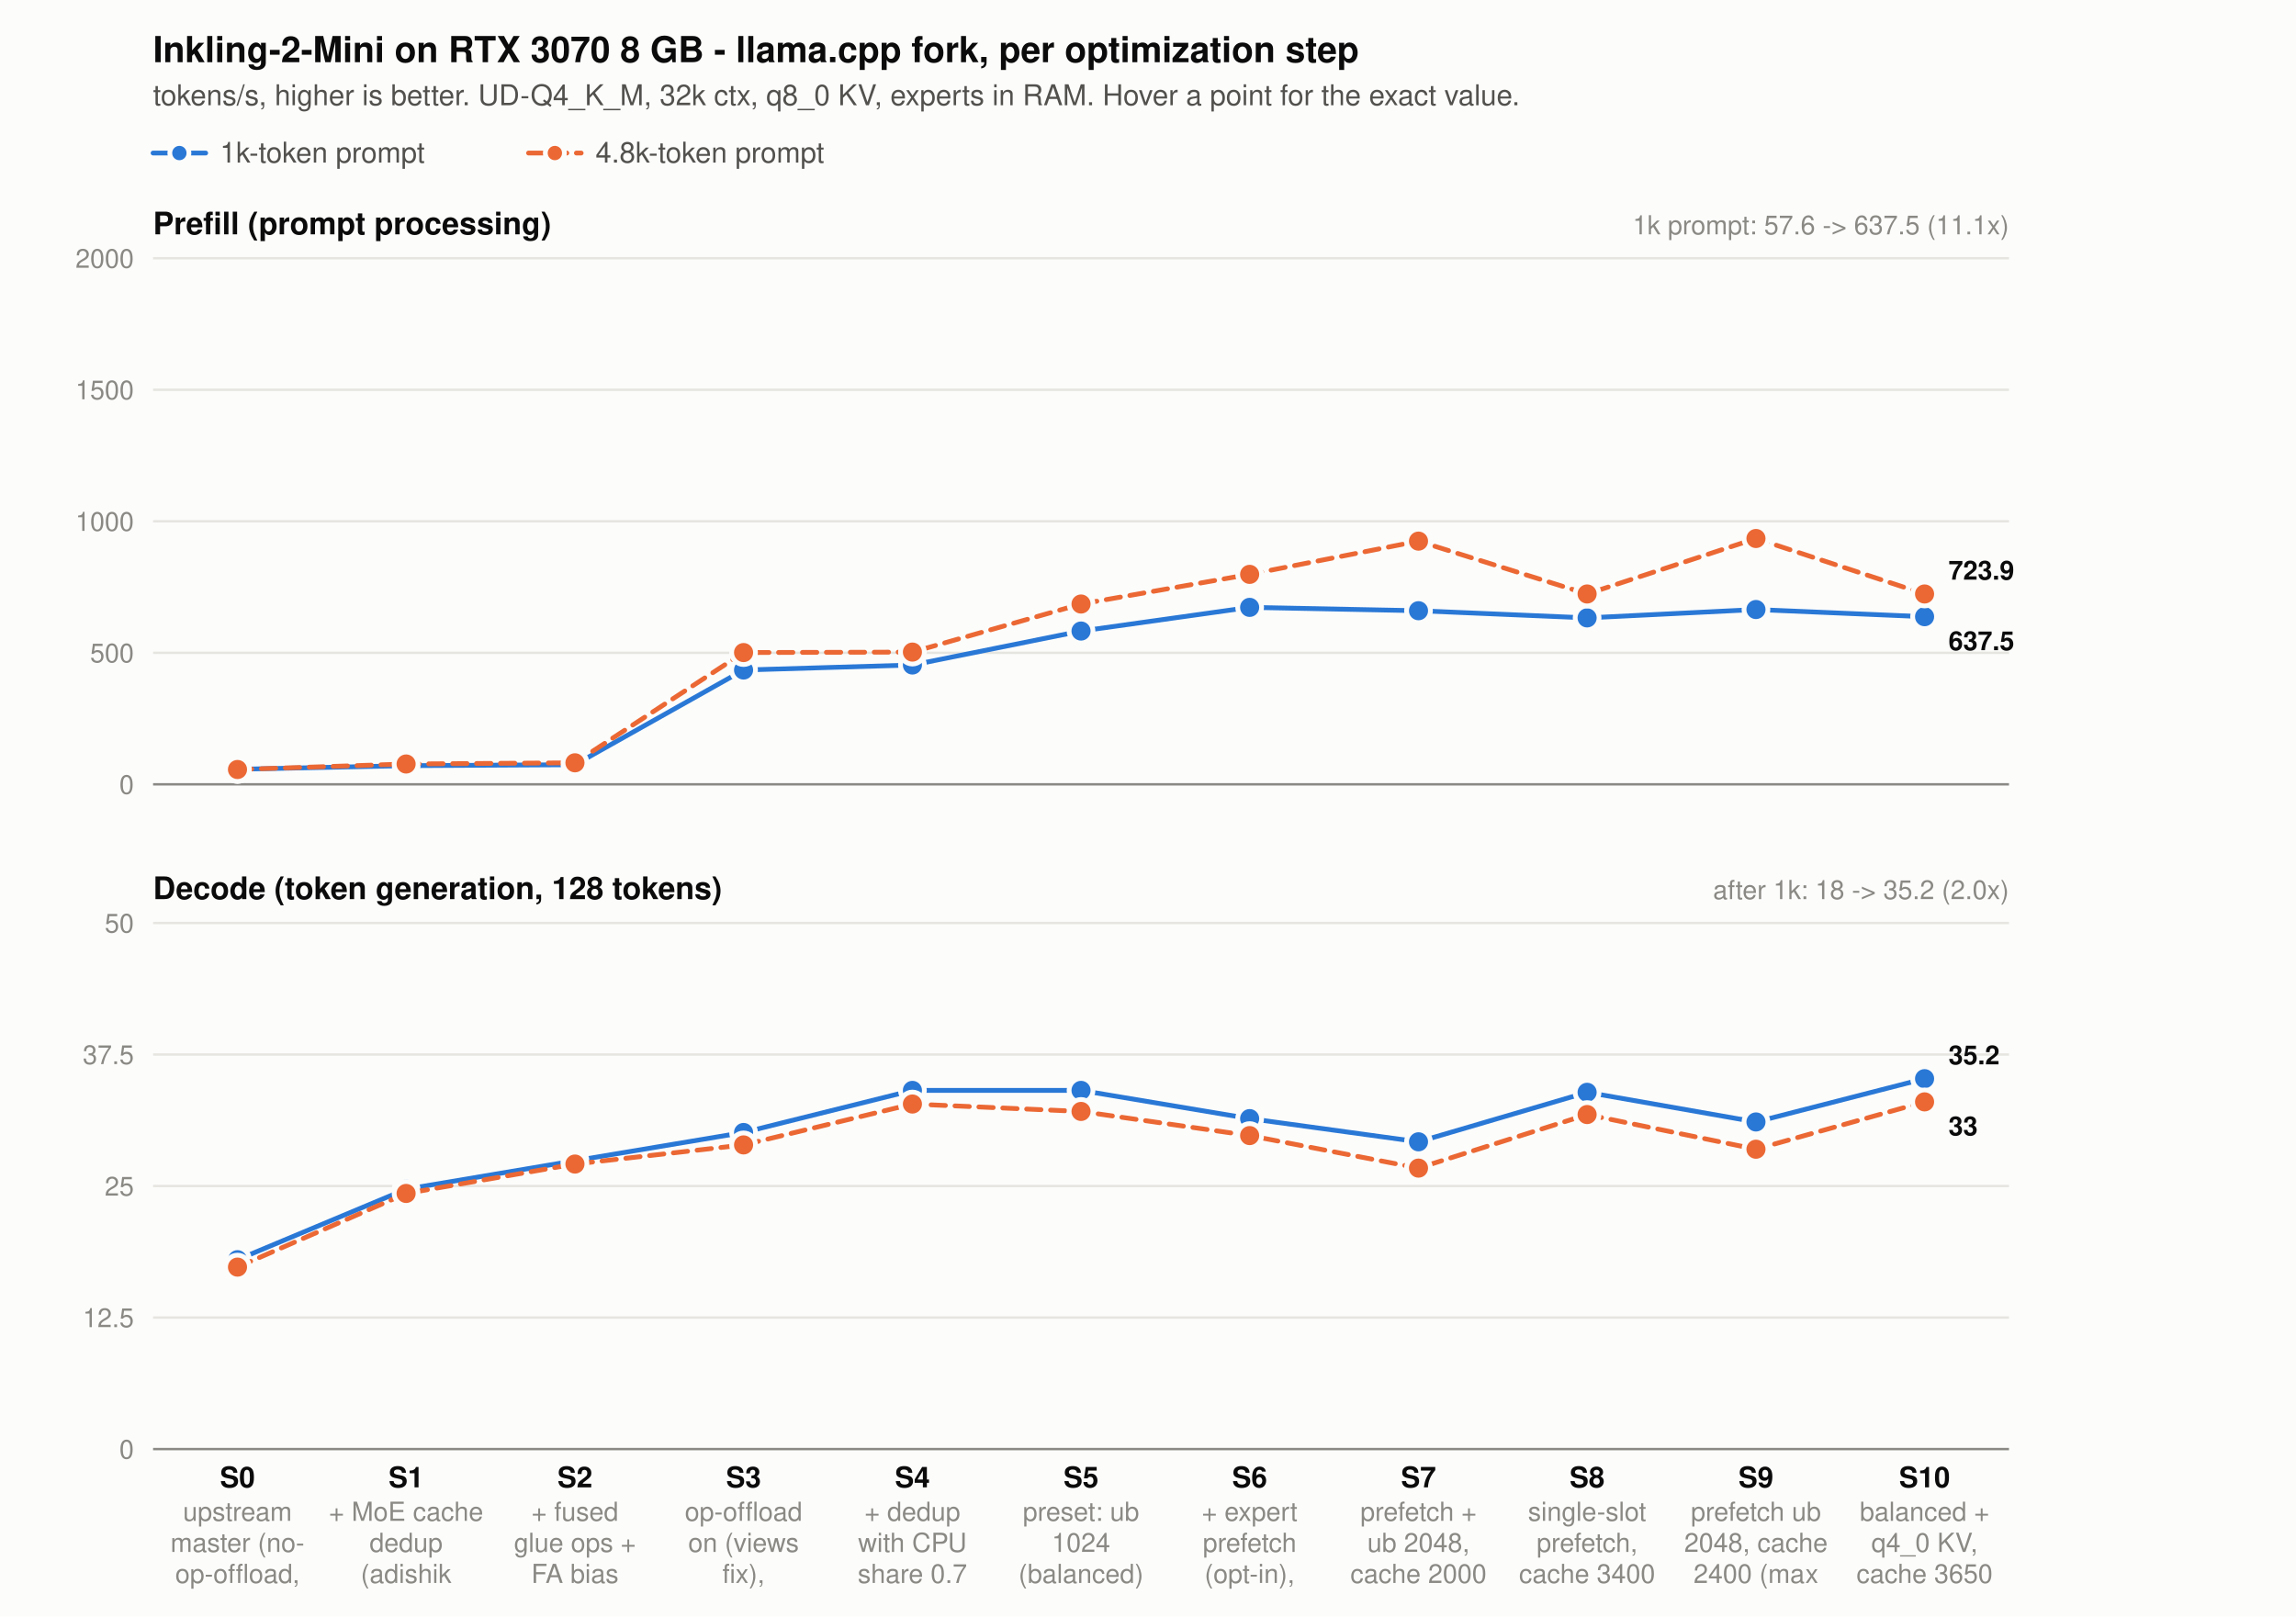
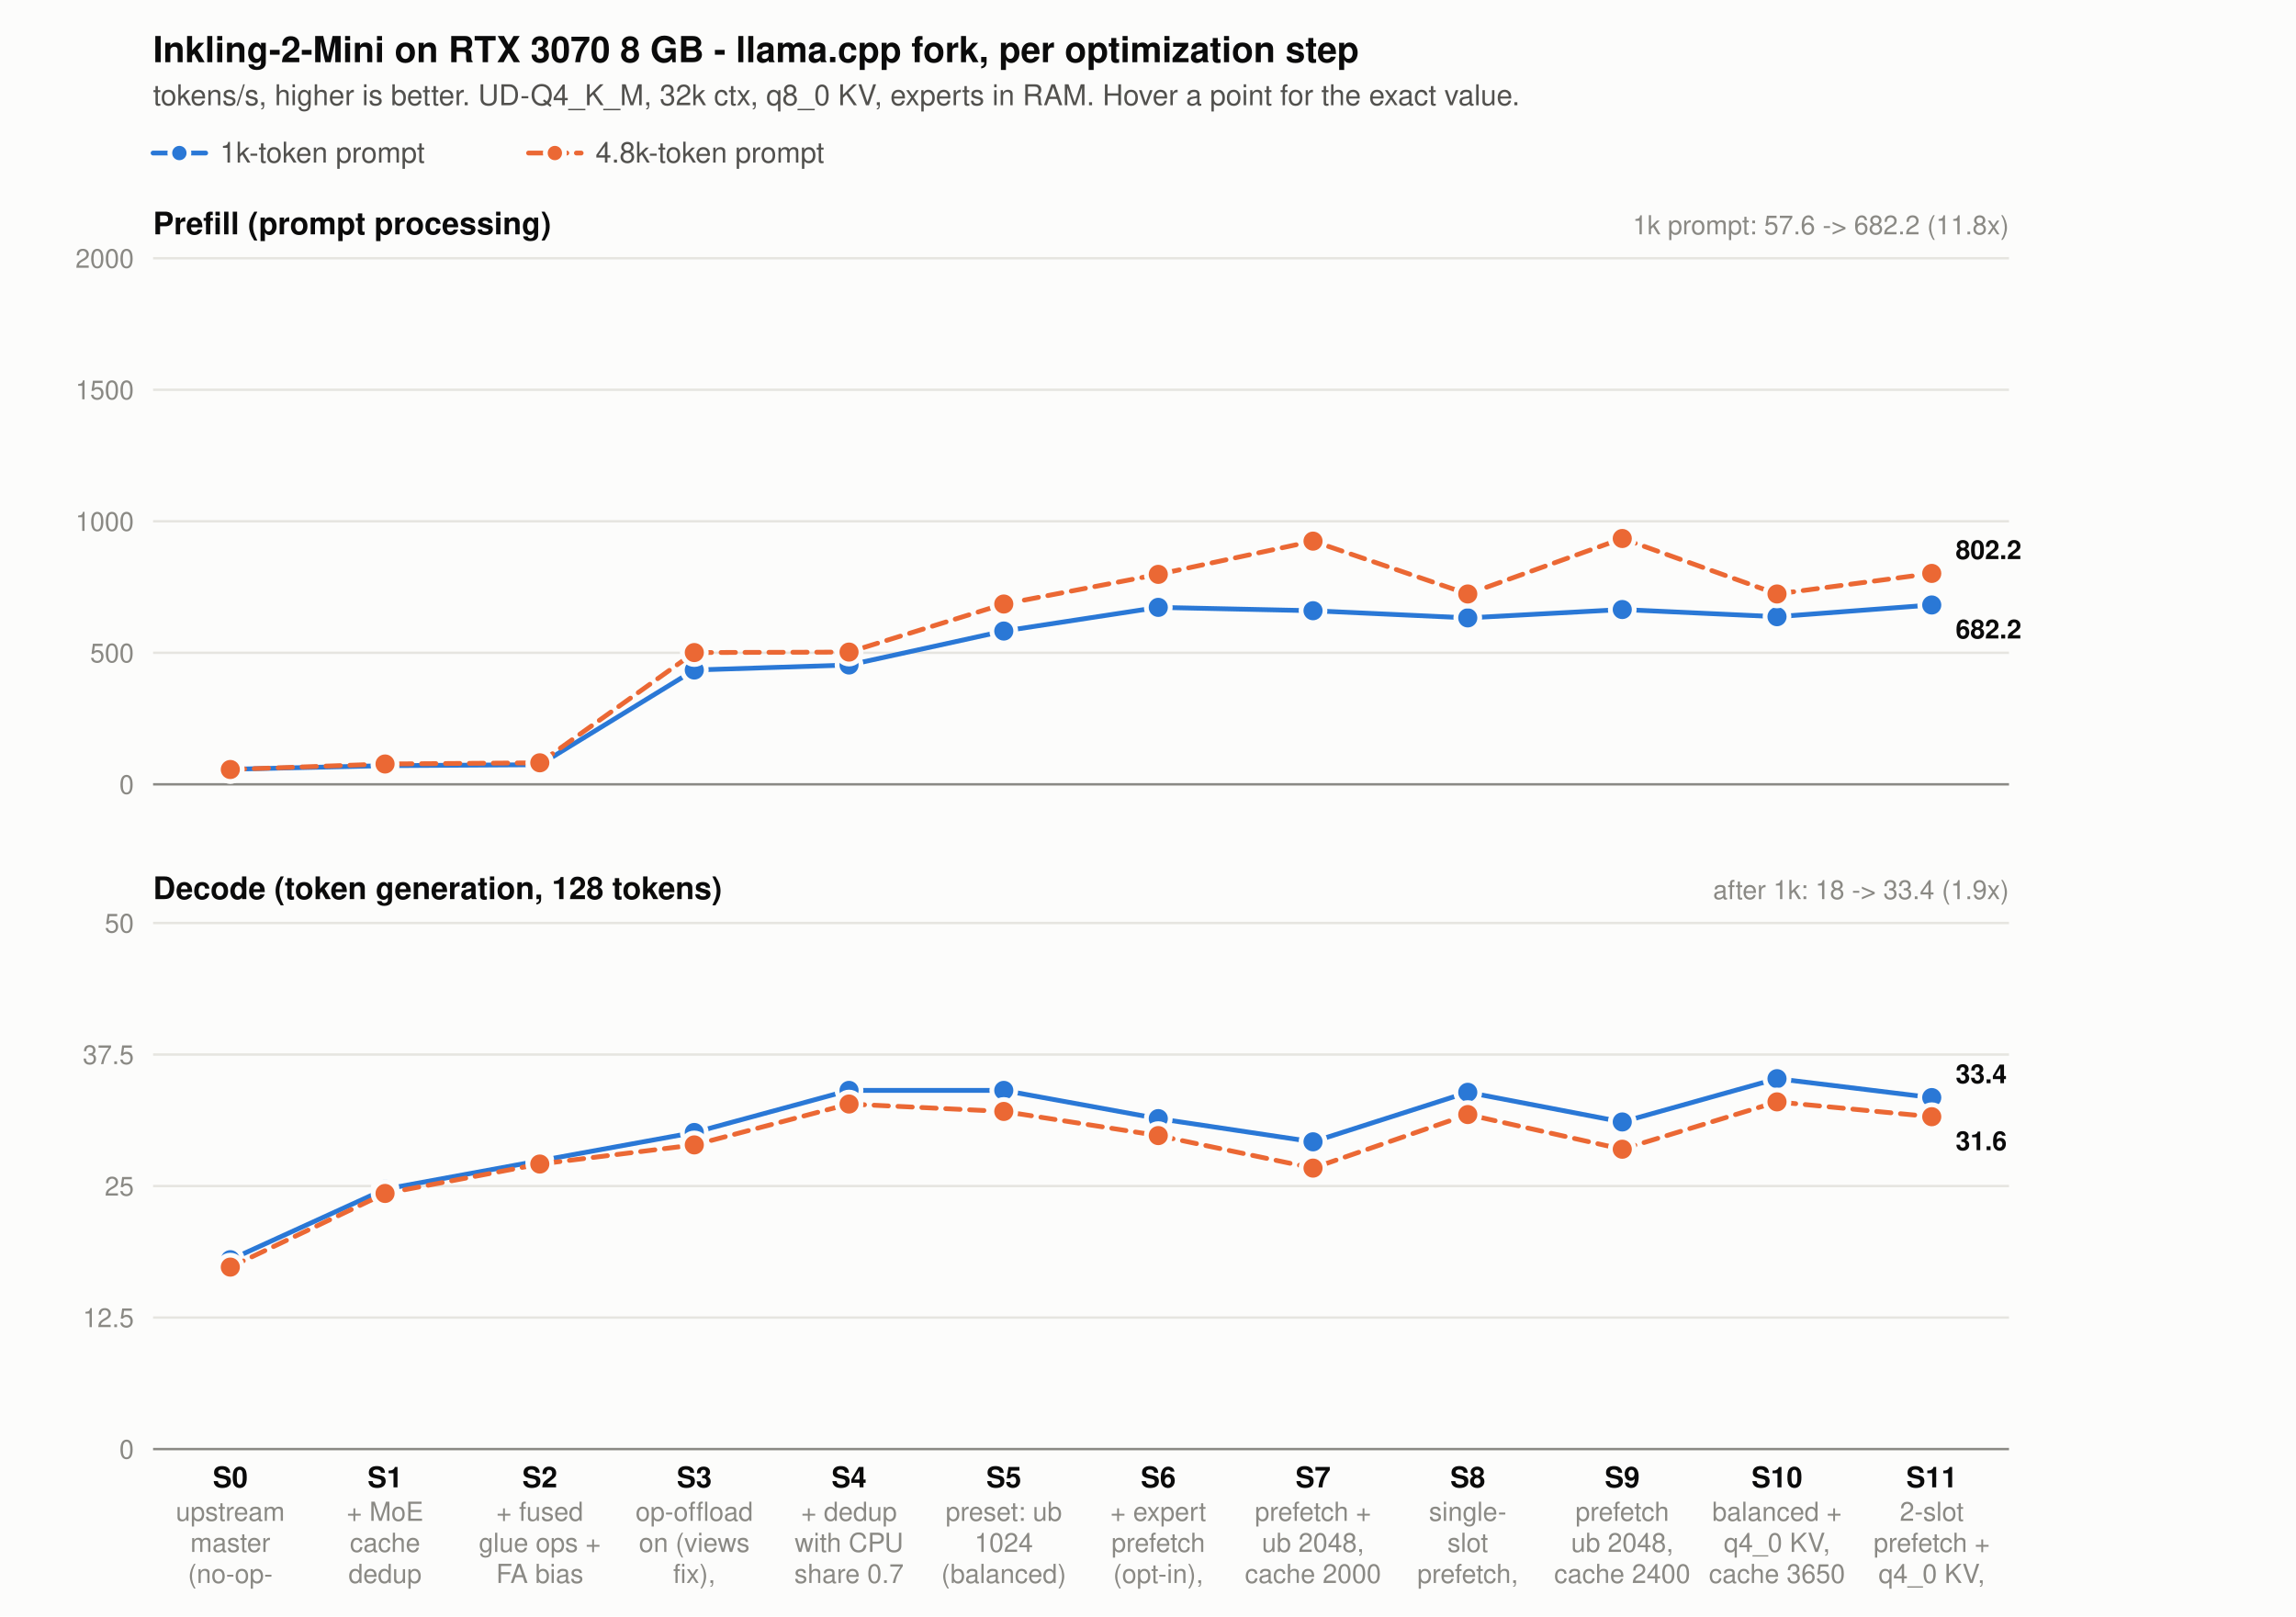
<svg xmlns="http://www.w3.org/2000/svg" viewBox="0 0 960 676" width="960" height="676" role="img" aria-label="Inkling-2-Mini prefill and decode speed per optimization step">
  <style>
.bg { fill: #fcfcfb; }
text { font-family: -apple-system, 'Segoe UI', Helvetica, Arial, sans-serif; fill: #52514e; font-size: 12px; }
.title { fill: #0b0b0b; font-size: 15px; font-weight: 600; }
.ptitle { fill: #0b0b0b; font-size: 13px; font-weight: 600; }
.tick { fill: #8a8984; font-size: 11px; }
.grid { stroke: #e6e5e0; stroke-width: 1; }
.base { stroke: #8a8984; stroke-width: 1; }
.l1 { stroke: #2a78d6; fill: none; stroke-width: 2; stroke-linejoin: round; stroke-linecap: round; }
.l2 { stroke: #eb6834; fill: none; stroke-width: 2; stroke-linejoin: round; stroke-linecap: round; stroke-dasharray: 6 4; }
.m1 { fill: #2a78d6; stroke: #fcfcfb; stroke-width: 2; }
.m2 { fill: #eb6834; stroke: #fcfcfb; stroke-width: 2; }
.val { fill: #0b0b0b; font-size: 11px; font-weight: 600; }
@media (prefers-color-scheme: dark) {
  .bg { fill: #1a1a19; }
  text { fill: #c3c2b7; }
  .title, .ptitle, .val { fill: #f0efec; }
  .tick { fill: #8f8e88; }
  .grid { stroke: #33332f; }
  .base { stroke: #8f8e88; }
  .l1 { stroke: #3987e5; } .l2 { stroke: #d95926; }
  .m1 { fill: #3987e5; stroke: #1a1a19; } .m2 { fill: #d95926; stroke: #1a1a19; }
}
</style>
  <rect class="bg" width="960" height="676" />
  <text class="title" x="64" y="26">Inkling-2-Mini on RTX 3070 8 GB - llama.cpp fork, per optimization step</text>
  <text x="64" y="44">tokens/s, higher is better. UD-Q4_K_M, 32k ctx, q8_0 KV, experts in RAM. Hover a point for the exact value.</text>
  <text class="ptitle" x="64" y="98">Prefill (prompt processing)</text>
  <line class="base" x1="64" x2="840" y1="328.0" y2="328.0" />
  <text class="tick" x="56" y="332.0" text-anchor="end">0</text>
  <line class="grid" x1="64" x2="840" y1="273.0" y2="273.0" />
  <text class="tick" x="56" y="277.0" text-anchor="end">500</text>
  <line class="grid" x1="64" x2="840" y1="218.0" y2="218.0" />
  <text class="tick" x="56" y="222.0" text-anchor="end">1000</text>
  <line class="grid" x1="64" x2="840" y1="163.0" y2="163.0" />
  <text class="tick" x="56" y="167.0" text-anchor="end">1500</text>
  <line class="grid" x1="64" x2="840" y1="108.0" y2="108.0" />
  <text class="tick" x="56" y="112.0" text-anchor="end">2000</text>
-   <polyline class="l1" points="99.3,321.7 169.8,320.2 240.4,319.8 310.9,280.2 381.5,278.1 452.0,263.9 522.5,254.0 593.1,255.4 663.6,258.4 734.2,254.9 804.7,257.9" />
-   <circle class="m1" cx="99.3" cy="321.7" r="5" />
-   <circle class="m1" cx="169.8" cy="320.2" r="5" />
-   <circle class="m1" cx="240.4" cy="319.8" r="5" />
-   <circle class="m1" cx="310.9" cy="280.2" r="5" />
-   <circle class="m1" cx="381.5" cy="278.1" r="5" />
-   <circle class="m1" cx="452.0" cy="263.9" r="5" />
-   <circle class="m1" cx="522.5" cy="254.0" r="5" />
-   <circle class="m1" cx="593.1" cy="255.4" r="5" />
-   <circle class="m1" cx="663.6" cy="258.4" r="5" />
-   <circle class="m1" cx="734.2" cy="254.9" r="5" />
-   <circle class="m1" cx="804.7" cy="257.9" r="5" />
-   <text class="val" x="814.7" y="271.9">637.5</text>
-   <polyline class="l2" points="99.3,321.8 169.8,319.5 240.4,319.0 310.9,272.9 381.5,272.7 452.0,252.6 522.5,240.2 593.1,226.3 663.6,248.4 734.2,225.2 804.7,248.4" />
-   <circle class="m2" cx="99.3" cy="321.8" r="5" />
-   <circle class="m2" cx="169.8" cy="319.5" r="5" />
-   <circle class="m2" cx="240.4" cy="319.0" r="5" />
-   <circle class="m2" cx="310.9" cy="272.9" r="5" />
-   <circle class="m2" cx="381.5" cy="272.7" r="5" />
-   <circle class="m2" cx="452.0" cy="252.6" r="5" />
-   <circle class="m2" cx="522.5" cy="240.2" r="5" />
-   <circle class="m2" cx="593.1" cy="226.3" r="5" />
-   <circle class="m2" cx="663.6" cy="248.4" r="5" />
-   <circle class="m2" cx="734.2" cy="225.2" r="5" />
-   <circle class="m2" cx="804.7" cy="248.4" r="5" />
-   <text class="val" x="814.7" y="242.4">723.9</text>
-   <text class="tick" x="840" y="98" text-anchor="end">1k prompt: 57.6 -&gt; 637.5 (11.1x)</text>
+   <polyline class="l1" points="96.3,321.7 161.0,320.2 225.7,319.8 290.3,280.2 355.0,278.1 419.7,263.9 484.3,254.0 549.0,255.4 613.7,258.4 678.3,254.9 743.0,257.9 807.7,253.0" />
+   <circle class="m1" cx="96.3" cy="321.7" r="5" />
+   <circle class="m1" cx="161.0" cy="320.2" r="5" />
+   <circle class="m1" cx="225.7" cy="319.8" r="5" />
+   <circle class="m1" cx="290.3" cy="280.2" r="5" />
+   <circle class="m1" cx="355.0" cy="278.1" r="5" />
+   <circle class="m1" cx="419.7" cy="263.9" r="5" />
+   <circle class="m1" cx="484.3" cy="254.0" r="5" />
+   <circle class="m1" cx="549.0" cy="255.4" r="5" />
+   <circle class="m1" cx="613.7" cy="258.4" r="5" />
+   <circle class="m1" cx="678.3" cy="254.9" r="5" />
+   <circle class="m1" cx="743.0" cy="257.9" r="5" />
+   <circle class="m1" cx="807.7" cy="253.0" r="5" />
+   <text class="val" x="817.7" y="267.0">682.2</text>
+   <polyline class="l2" points="96.3,321.8 161.0,319.5 225.7,319.0 290.3,272.9 355.0,272.7 419.7,252.6 484.3,240.2 549.0,226.3 613.7,248.4 678.3,225.2 743.0,248.4 807.7,239.8" />
+   <circle class="m2" cx="96.3" cy="321.8" r="5" />
+   <circle class="m2" cx="161.0" cy="319.5" r="5" />
+   <circle class="m2" cx="225.7" cy="319.0" r="5" />
+   <circle class="m2" cx="290.3" cy="272.9" r="5" />
+   <circle class="m2" cx="355.0" cy="272.7" r="5" />
+   <circle class="m2" cx="419.7" cy="252.6" r="5" />
+   <circle class="m2" cx="484.3" cy="240.2" r="5" />
+   <circle class="m2" cx="549.0" cy="226.3" r="5" />
+   <circle class="m2" cx="613.7" cy="248.4" r="5" />
+   <circle class="m2" cx="678.3" cy="225.2" r="5" />
+   <circle class="m2" cx="743.0" cy="248.4" r="5" />
+   <circle class="m2" cx="807.7" cy="239.8" r="5" />
+   <text class="val" x="817.7" y="233.8">802.2</text>
+   <text class="tick" x="840" y="98" text-anchor="end">1k prompt: 57.6 -&gt; 682.2 (11.8x)</text>
  <text class="ptitle" x="64" y="376">Decode (token generation, 128 tokens)</text>
  <line class="base" x1="64" x2="840" y1="606.0" y2="606.0" />
  <text class="tick" x="56" y="610.0" text-anchor="end">0</text>
  <line class="grid" x1="64" x2="840" y1="551.0" y2="551.0" />
  <text class="tick" x="56" y="555.0" text-anchor="end">12.5</text>
  <line class="grid" x1="64" x2="840" y1="496.0" y2="496.0" />
  <text class="tick" x="56" y="500.0" text-anchor="end">25</text>
  <line class="grid" x1="64" x2="840" y1="441.0" y2="441.0" />
  <text class="tick" x="56" y="445.0" text-anchor="end">37.5</text>
  <line class="grid" x1="64" x2="840" y1="386.0" y2="386.0" />
  <text class="tick" x="56" y="390.0" text-anchor="end">50</text>
-   <polyline class="l1" points="99.3,526.8 169.8,497.3 240.4,485.4 310.9,473.6 381.5,456.0 452.0,456.0 522.5,467.8 593.1,477.5 663.6,456.8 734.2,469.2 804.7,451.1" />
-   <circle class="m1" cx="99.3" cy="526.8" r="5" />
-   <circle class="m1" cx="169.8" cy="497.3" r="5" />
-   <circle class="m1" cx="240.4" cy="485.4" r="5" />
-   <circle class="m1" cx="310.9" cy="473.6" r="5" />
-   <circle class="m1" cx="381.5" cy="456.0" r="5" />
-   <circle class="m1" cx="452.0" cy="456.0" r="5" />
-   <circle class="m1" cx="522.5" cy="467.8" r="5" />
-   <circle class="m1" cx="593.1" cy="477.5" r="5" />
-   <circle class="m1" cx="663.6" cy="456.8" r="5" />
-   <circle class="m1" cx="734.2" cy="469.2" r="5" />
-   <circle class="m1" cx="804.7" cy="451.1" r="5" />
-   <text class="val" x="814.7" y="445.1">35.2</text>
-   <polyline class="l2" points="99.3,529.9 169.8,499.1 240.4,486.8 310.9,478.8 381.5,461.7 452.0,464.8 522.5,474.9 593.1,488.5 663.6,466.1 734.2,480.6 804.7,460.8" />
-   <circle class="m2" cx="99.3" cy="529.9" r="5" />
-   <circle class="m2" cx="169.8" cy="499.1" r="5" />
-   <circle class="m2" cx="240.4" cy="486.8" r="5" />
-   <circle class="m2" cx="310.9" cy="478.8" r="5" />
-   <circle class="m2" cx="381.5" cy="461.7" r="5" />
-   <circle class="m2" cx="452.0" cy="464.8" r="5" />
-   <circle class="m2" cx="522.5" cy="474.9" r="5" />
-   <circle class="m2" cx="593.1" cy="488.5" r="5" />
-   <circle class="m2" cx="663.6" cy="466.1" r="5" />
-   <circle class="m2" cx="734.2" cy="480.6" r="5" />
-   <circle class="m2" cx="804.7" cy="460.8" r="5" />
-   <text class="val" x="814.7" y="474.8">33</text>
-   <text class="tick" x="840" y="376" text-anchor="end">after 1k: 18 -&gt; 35.2 (2.0x)</text>
-   <text class="ptitle" x="99.3" y="622" text-anchor="middle" style="font-size:12px">S0</text>
-   <text class="tick" x="99.3" y="636" text-anchor="middle">upstream</text>
-   <text class="tick" x="99.3" y="649" text-anchor="middle">master (no-</text>
-   <text class="tick" x="99.3" y="662" text-anchor="middle">op-offload,</text>
-   <text class="ptitle" x="169.8" y="622" text-anchor="middle" style="font-size:12px">S1</text>
-   <text class="tick" x="169.8" y="636" text-anchor="middle">+ MoE cache</text>
-   <text class="tick" x="169.8" y="649" text-anchor="middle">dedup</text>
-   <text class="tick" x="169.8" y="662" text-anchor="middle">(adishik</text>
-   <text class="ptitle" x="240.4" y="622" text-anchor="middle" style="font-size:12px">S2</text>
-   <text class="tick" x="240.4" y="636" text-anchor="middle">+ fused</text>
-   <text class="tick" x="240.4" y="649" text-anchor="middle">glue ops +</text>
-   <text class="tick" x="240.4" y="662" text-anchor="middle">FA bias</text>
-   <text class="ptitle" x="310.9" y="622" text-anchor="middle" style="font-size:12px">S3</text>
-   <text class="tick" x="310.9" y="636" text-anchor="middle">op-offload</text>
-   <text class="tick" x="310.9" y="649" text-anchor="middle">on (views</text>
-   <text class="tick" x="310.9" y="662" text-anchor="middle">fix),</text>
-   <text class="ptitle" x="381.5" y="622" text-anchor="middle" style="font-size:12px">S4</text>
-   <text class="tick" x="381.5" y="636" text-anchor="middle">+ dedup</text>
-   <text class="tick" x="381.5" y="649" text-anchor="middle">with CPU</text>
-   <text class="tick" x="381.5" y="662" text-anchor="middle">share 0.7</text>
-   <text class="ptitle" x="452.0" y="622" text-anchor="middle" style="font-size:12px">S5</text>
-   <text class="tick" x="452.0" y="636" text-anchor="middle">preset: ub</text>
-   <text class="tick" x="452.0" y="649" text-anchor="middle">1024</text>
-   <text class="tick" x="452.0" y="662" text-anchor="middle">(balanced)</text>
-   <text class="ptitle" x="522.5" y="622" text-anchor="middle" style="font-size:12px">S6</text>
-   <text class="tick" x="522.5" y="636" text-anchor="middle">+ expert</text>
-   <text class="tick" x="522.5" y="649" text-anchor="middle">prefetch</text>
-   <text class="tick" x="522.5" y="662" text-anchor="middle">(opt-in),</text>
-   <text class="ptitle" x="593.1" y="622" text-anchor="middle" style="font-size:12px">S7</text>
-   <text class="tick" x="593.1" y="636" text-anchor="middle">prefetch +</text>
-   <text class="tick" x="593.1" y="649" text-anchor="middle">ub 2048,</text>
-   <text class="tick" x="593.1" y="662" text-anchor="middle">cache 2000</text>
-   <text class="ptitle" x="663.6" y="622" text-anchor="middle" style="font-size:12px">S8</text>
-   <text class="tick" x="663.6" y="636" text-anchor="middle">single-slot</text>
-   <text class="tick" x="663.6" y="649" text-anchor="middle">prefetch,</text>
-   <text class="tick" x="663.6" y="662" text-anchor="middle">cache 3400</text>
-   <text class="ptitle" x="734.2" y="622" text-anchor="middle" style="font-size:12px">S9</text>
-   <text class="tick" x="734.2" y="636" text-anchor="middle">prefetch ub</text>
-   <text class="tick" x="734.2" y="649" text-anchor="middle">2048, cache</text>
-   <text class="tick" x="734.2" y="662" text-anchor="middle">2400 (max</text>
-   <text class="ptitle" x="804.7" y="622" text-anchor="middle" style="font-size:12px">S10</text>
-   <text class="tick" x="804.7" y="636" text-anchor="middle">balanced +</text>
-   <text class="tick" x="804.7" y="649" text-anchor="middle">q4_0 KV,</text>
-   <text class="tick" x="804.7" y="662" text-anchor="middle">cache 3650</text>
+   <polyline class="l1" points="96.3,526.8 161.0,497.3 225.7,485.4 290.3,473.6 355.0,456.0 419.7,456.0 484.3,467.8 549.0,477.5 613.7,456.8 678.3,469.2 743.0,451.1 807.7,459.0" />
+   <circle class="m1" cx="96.3" cy="526.8" r="5" />
+   <circle class="m1" cx="161.0" cy="497.3" r="5" />
+   <circle class="m1" cx="225.7" cy="485.4" r="5" />
+   <circle class="m1" cx="290.3" cy="473.6" r="5" />
+   <circle class="m1" cx="355.0" cy="456.0" r="5" />
+   <circle class="m1" cx="419.7" cy="456.0" r="5" />
+   <circle class="m1" cx="484.3" cy="467.8" r="5" />
+   <circle class="m1" cx="549.0" cy="477.5" r="5" />
+   <circle class="m1" cx="613.7" cy="456.8" r="5" />
+   <circle class="m1" cx="678.3" cy="469.2" r="5" />
+   <circle class="m1" cx="743.0" cy="451.1" r="5" />
+   <circle class="m1" cx="807.7" cy="459.0" r="5" />
+   <text class="val" x="817.7" y="453.0">33.4</text>
+   <polyline class="l2" points="96.3,529.9 161.0,499.1 225.7,486.8 290.3,478.8 355.0,461.7 419.7,464.8 484.3,474.9 549.0,488.5 613.7,466.1 678.3,480.6 743.0,460.8 807.7,467.0" />
+   <circle class="m2" cx="96.3" cy="529.9" r="5" />
+   <circle class="m2" cx="161.0" cy="499.1" r="5" />
+   <circle class="m2" cx="225.7" cy="486.8" r="5" />
+   <circle class="m2" cx="290.3" cy="478.8" r="5" />
+   <circle class="m2" cx="355.0" cy="461.7" r="5" />
+   <circle class="m2" cx="419.7" cy="464.8" r="5" />
+   <circle class="m2" cx="484.3" cy="474.9" r="5" />
+   <circle class="m2" cx="549.0" cy="488.5" r="5" />
+   <circle class="m2" cx="613.7" cy="466.1" r="5" />
+   <circle class="m2" cx="678.3" cy="480.6" r="5" />
+   <circle class="m2" cx="743.0" cy="460.8" r="5" />
+   <circle class="m2" cx="807.7" cy="467.0" r="5" />
+   <text class="val" x="817.7" y="481.0">31.6</text>
+   <text class="tick" x="840" y="376" text-anchor="end">after 1k: 18 -&gt; 33.4 (1.9x)</text>
+   <text class="ptitle" x="96.3" y="622" text-anchor="middle" style="font-size:12px">S0</text>
+   <text class="tick" x="96.3" y="636" text-anchor="middle">upstream</text>
+   <text class="tick" x="96.3" y="649" text-anchor="middle">master</text>
+   <text class="tick" x="96.3" y="662" text-anchor="middle">(no-op-</text>
+   <text class="ptitle" x="161.0" y="622" text-anchor="middle" style="font-size:12px">S1</text>
+   <text class="tick" x="161.0" y="636" text-anchor="middle">+ MoE</text>
+   <text class="tick" x="161.0" y="649" text-anchor="middle">cache</text>
+   <text class="tick" x="161.0" y="662" text-anchor="middle">dedup</text>
+   <text class="ptitle" x="225.7" y="622" text-anchor="middle" style="font-size:12px">S2</text>
+   <text class="tick" x="225.7" y="636" text-anchor="middle">+ fused</text>
+   <text class="tick" x="225.7" y="649" text-anchor="middle">glue ops +</text>
+   <text class="tick" x="225.7" y="662" text-anchor="middle">FA bias</text>
+   <text class="ptitle" x="290.3" y="622" text-anchor="middle" style="font-size:12px">S3</text>
+   <text class="tick" x="290.3" y="636" text-anchor="middle">op-offload</text>
+   <text class="tick" x="290.3" y="649" text-anchor="middle">on (views</text>
+   <text class="tick" x="290.3" y="662" text-anchor="middle">fix),</text>
+   <text class="ptitle" x="355.0" y="622" text-anchor="middle" style="font-size:12px">S4</text>
+   <text class="tick" x="355.0" y="636" text-anchor="middle">+ dedup</text>
+   <text class="tick" x="355.0" y="649" text-anchor="middle">with CPU</text>
+   <text class="tick" x="355.0" y="662" text-anchor="middle">share 0.7</text>
+   <text class="ptitle" x="419.7" y="622" text-anchor="middle" style="font-size:12px">S5</text>
+   <text class="tick" x="419.7" y="636" text-anchor="middle">preset: ub</text>
+   <text class="tick" x="419.7" y="649" text-anchor="middle">1024</text>
+   <text class="tick" x="419.7" y="662" text-anchor="middle">(balanced)</text>
+   <text class="ptitle" x="484.3" y="622" text-anchor="middle" style="font-size:12px">S6</text>
+   <text class="tick" x="484.3" y="636" text-anchor="middle">+ expert</text>
+   <text class="tick" x="484.3" y="649" text-anchor="middle">prefetch</text>
+   <text class="tick" x="484.3" y="662" text-anchor="middle">(opt-in),</text>
+   <text class="ptitle" x="549.0" y="622" text-anchor="middle" style="font-size:12px">S7</text>
+   <text class="tick" x="549.0" y="636" text-anchor="middle">prefetch +</text>
+   <text class="tick" x="549.0" y="649" text-anchor="middle">ub 2048,</text>
+   <text class="tick" x="549.0" y="662" text-anchor="middle">cache 2000</text>
+   <text class="ptitle" x="613.7" y="622" text-anchor="middle" style="font-size:12px">S8</text>
+   <text class="tick" x="613.7" y="636" text-anchor="middle">single-</text>
+   <text class="tick" x="613.7" y="649" text-anchor="middle">slot</text>
+   <text class="tick" x="613.7" y="662" text-anchor="middle">prefetch,</text>
+   <text class="ptitle" x="678.3" y="622" text-anchor="middle" style="font-size:12px">S9</text>
+   <text class="tick" x="678.3" y="636" text-anchor="middle">prefetch</text>
+   <text class="tick" x="678.3" y="649" text-anchor="middle">ub 2048,</text>
+   <text class="tick" x="678.3" y="662" text-anchor="middle">cache 2400</text>
+   <text class="ptitle" x="743.0" y="622" text-anchor="middle" style="font-size:12px">S10</text>
+   <text class="tick" x="743.0" y="636" text-anchor="middle">balanced +</text>
+   <text class="tick" x="743.0" y="649" text-anchor="middle">q4_0 KV,</text>
+   <text class="tick" x="743.0" y="662" text-anchor="middle">cache 3650</text>
+   <text class="ptitle" x="807.7" y="622" text-anchor="middle" style="font-size:12px">S11</text>
+   <text class="tick" x="807.7" y="636" text-anchor="middle">2-slot</text>
+   <text class="tick" x="807.7" y="649" text-anchor="middle">prefetch +</text>
+   <text class="tick" x="807.7" y="662" text-anchor="middle">q4_0 KV,</text>
  <line class="l1" x1="64" x2="86" y1="64" y2="64" />
  <circle class="m1" cx="75" cy="64" r="4" />
  <text x="92" y="68">1k-token prompt</text>
  <line class="l2" x1="221" x2="243" y1="64" y2="64" />
  <circle class="m2" cx="232" cy="64" r="4" />
  <text x="249" y="68">4.8k-token prompt</text>
</svg>
